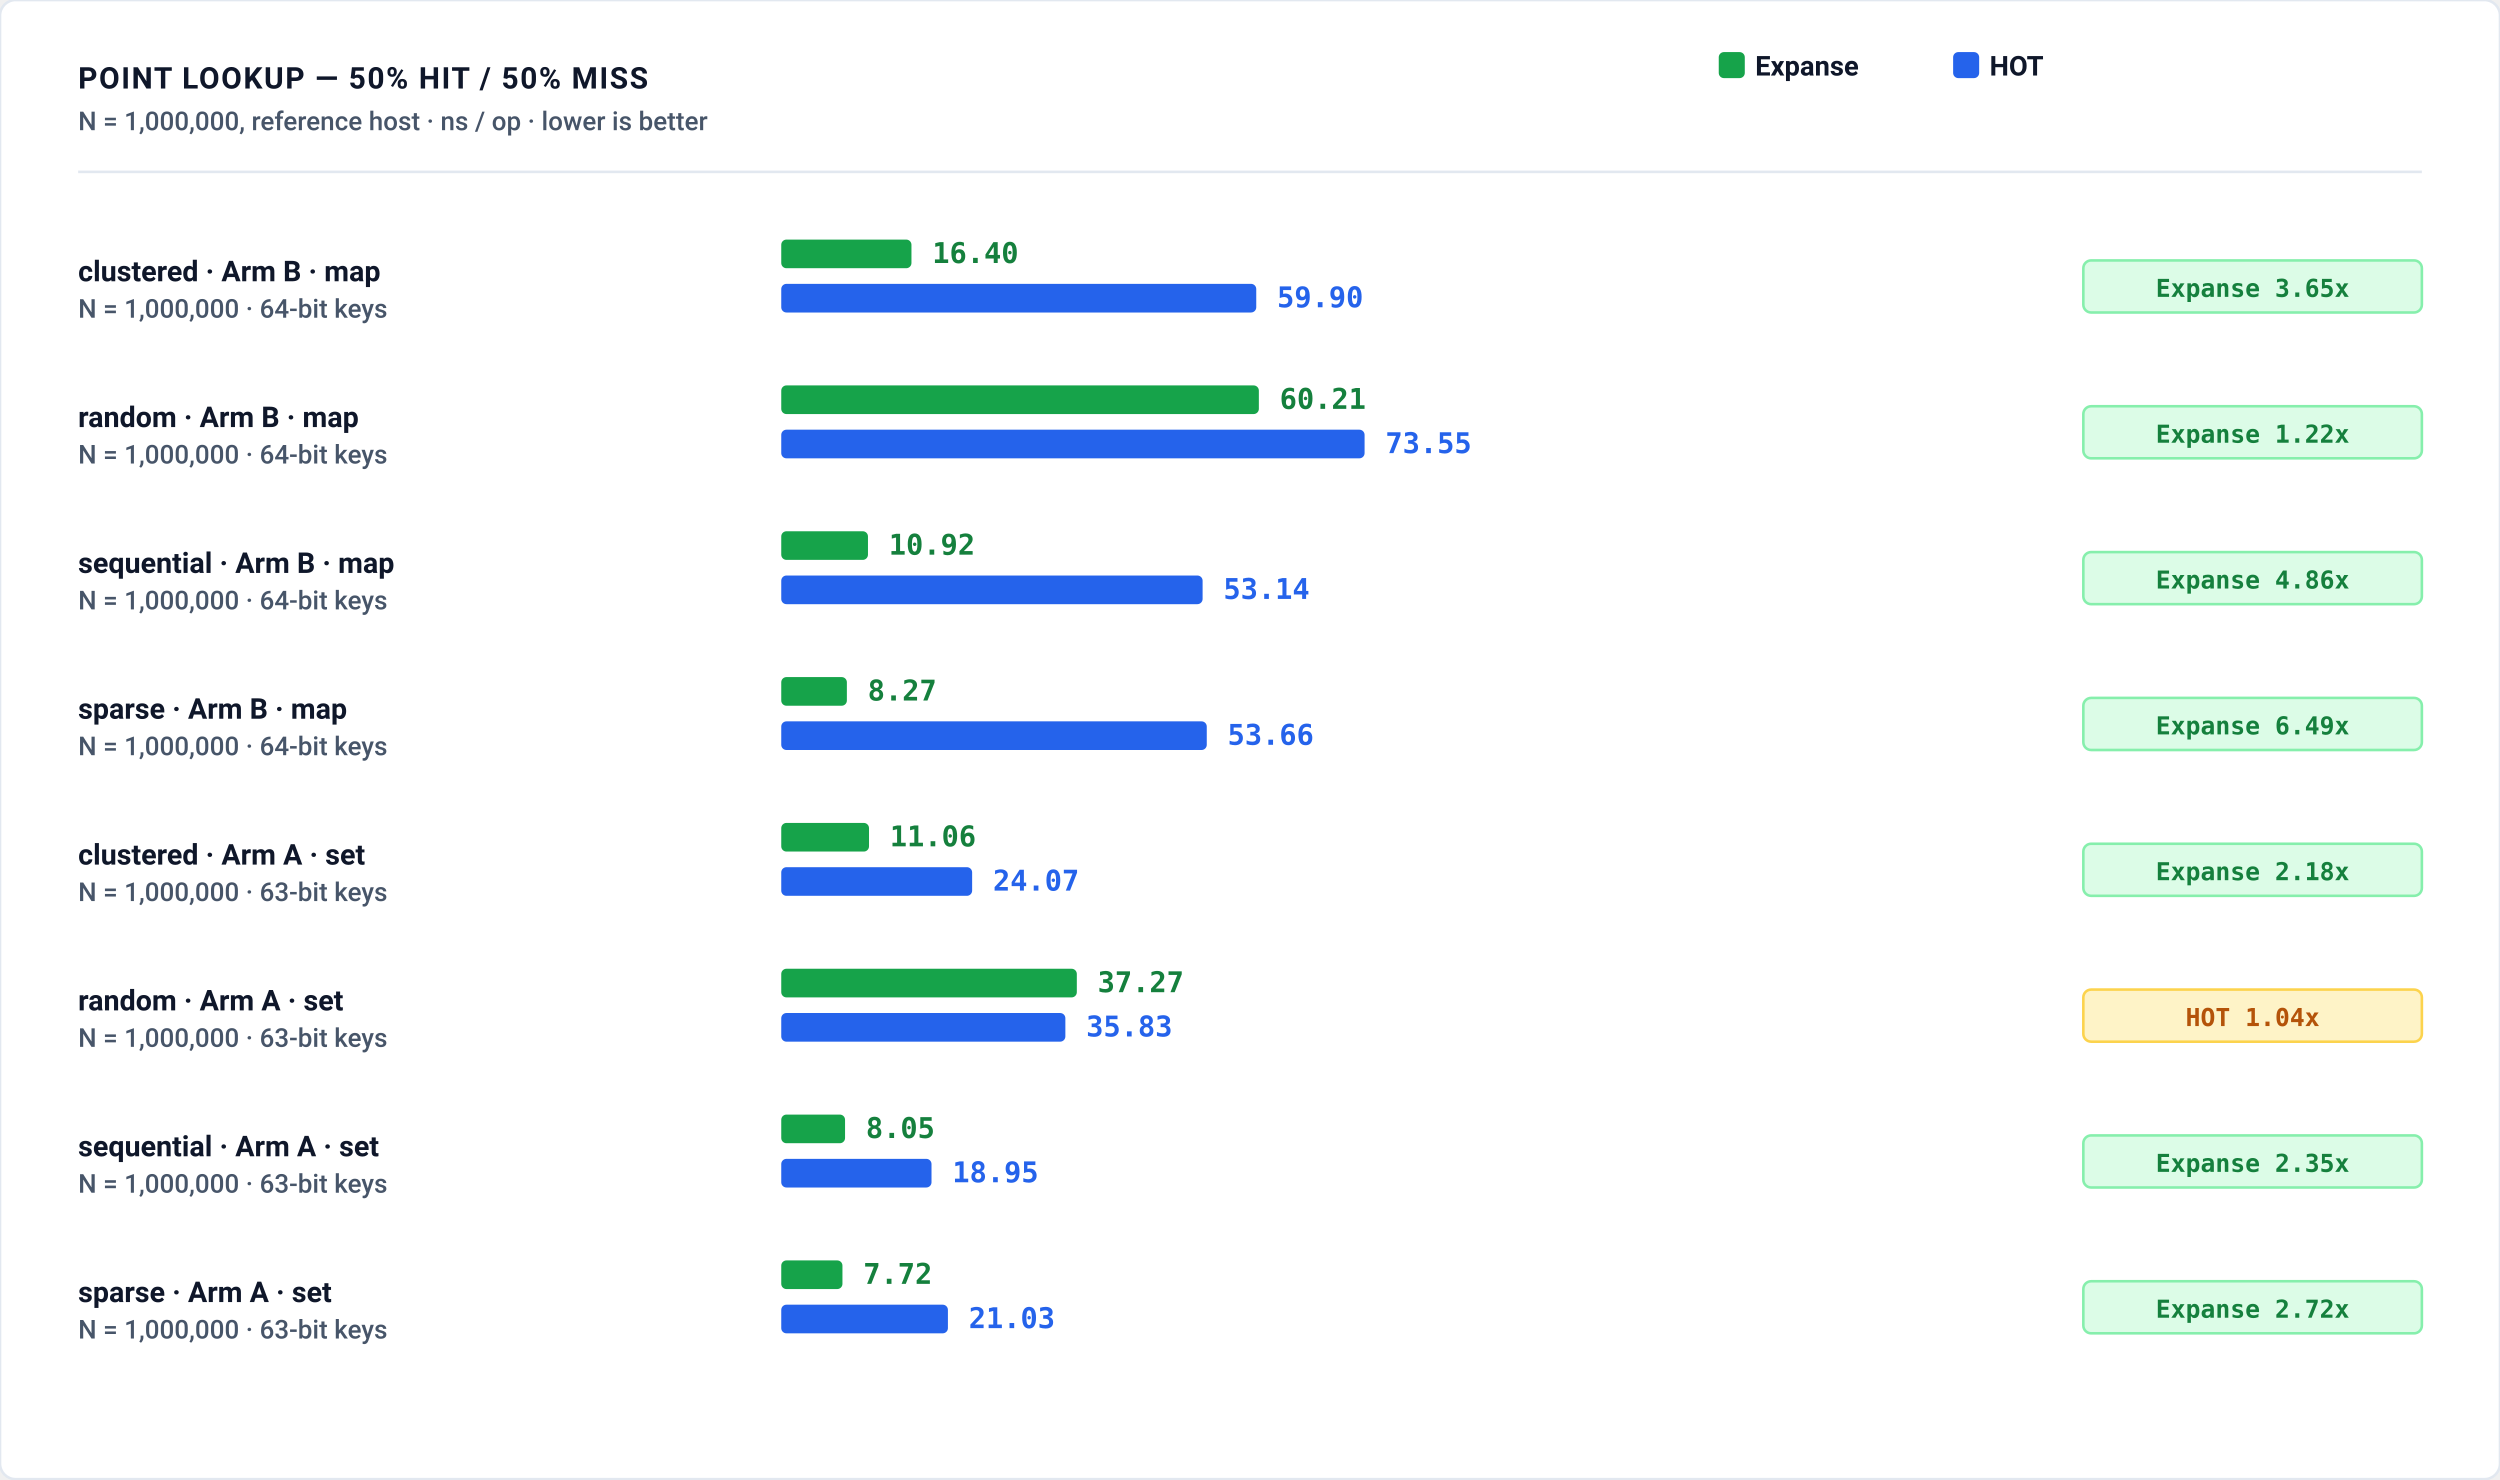
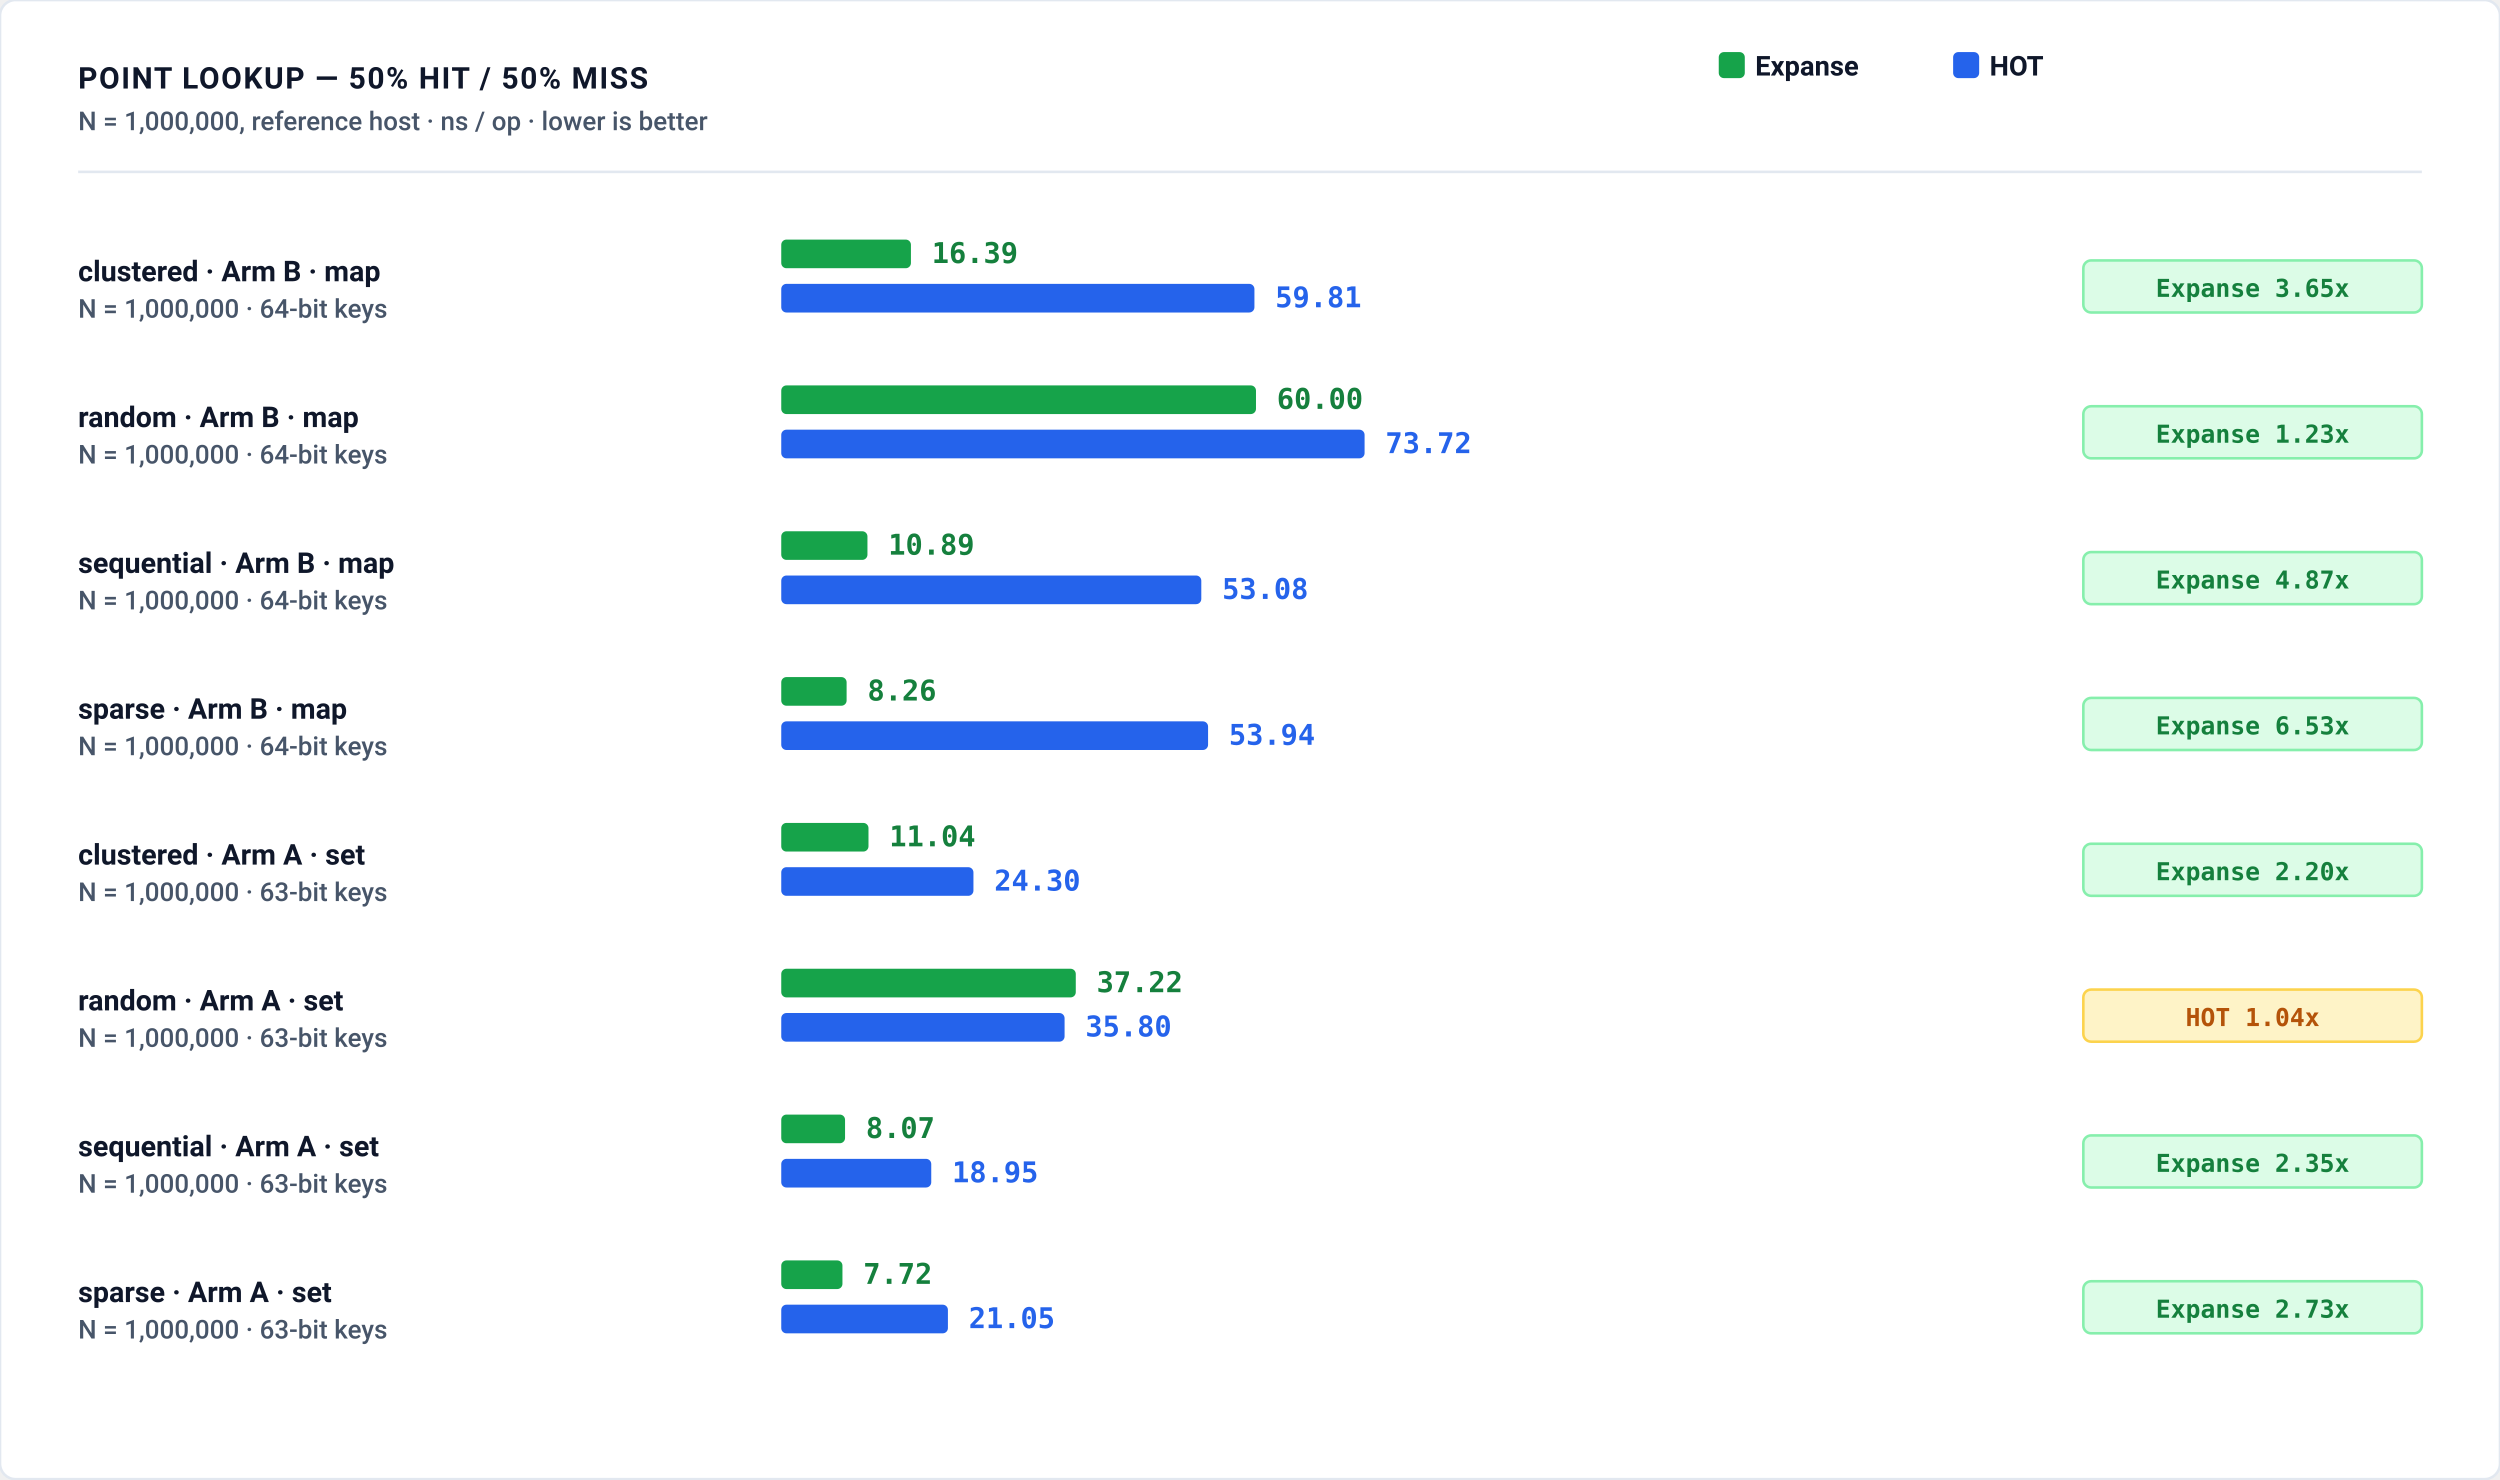
<svg xmlns="http://www.w3.org/2000/svg" role="img" viewBox="0 0 960 568" width="100%" height="100%">
  <defs>
    <style>
      .bg { fill: #ffffff; }
      .border { stroke: #e2e8f0; stroke-width: 1px; fill: none; }
      .grid { stroke: #f1f5f9; stroke-width: 1px; stroke-dasharray: 2,3; }
      .axis { stroke: #cbd5e1; stroke-width: 1.5px; }
      .divider { stroke: #e2e8f0; stroke-width: 1px; }

      .t-title { font-family: -apple-system, BlinkMacSystemFont, "Segoe UI", Roboto, Helvetica, Arial, sans-serif; font-size: 11.5px; font-weight: 700; letter-spacing: 0.6px; fill: #0f172a; text-transform: uppercase; }
      .t-sub { font-family: -apple-system, BlinkMacSystemFont, "Segoe UI", Roboto, Helvetica, Arial, sans-serif; font-size: 10px; font-weight: 500; fill: #475569; }
      .t-unit { font-family: ui-monospace, SFMono-Regular, Menlo, Monaco, Consolas, monospace; font-size: 10px; font-weight: 600; fill: #475569; }
      .t-axis-label { font-family: ui-monospace, SFMono-Regular, Menlo, Monaco, Consolas, monospace; font-size: 9.5px; font-weight: 500; fill: #64748b; }
      .t-bar-label { font-family: -apple-system, BlinkMacSystemFont, "Segoe UI", Roboto, Helvetica, Arial, sans-serif; font-size: 11px; font-weight: 700; fill: #0f172a; }
      .t-legend { font-family: -apple-system, BlinkMacSystemFont, "Segoe UI", Roboto, Helvetica, Arial, sans-serif; font-size: 10.5px; font-weight: 600; fill: #0f172a; }

      .t-val-accent { font-family: ui-monospace, SFMono-Regular, Menlo, Monaco, Consolas, monospace; font-size: 11px; font-weight: 700; fill: #15803d; }
      .t-val-blue { font-family: ui-monospace, SFMono-Regular, Menlo, Monaco, Consolas, monospace; font-size: 11px; font-weight: 600; fill: #2563eb; }
      .t-note { font-family: -apple-system, BlinkMacSystemFont, "Segoe UI", Roboto, Helvetica, Arial, sans-serif; font-size: 9.5px; font-weight: 500; fill: #64748b; }

      .b-expanse { fill: #16a34a; }
      .b-art { fill: #2563eb; }
      .b-hot { fill: #2563eb; }
      .b-btree { fill: #d97706; }
      .b-hashmap { fill: #7c3aed; }

      .badge-win { fill: #dcfce7; stroke: #86efac; stroke-width: 1px; }
      .badge-win-text { font-family: ui-monospace, SFMono-Regular, Menlo, Monaco, Consolas, monospace; font-size: 9.5px; font-weight: 700; fill: #15803d; text-anchor: middle; }
      .badge-loss { fill: #fef3c7; stroke: #fcd34d; stroke-width: 1px; }
      .badge-loss-text { font-family: ui-monospace, SFMono-Regular, Menlo, Monaco, Consolas, monospace; font-size: 9.5px; font-weight: 700; fill: #b45309; text-anchor: middle; }

      @media (prefers-color-scheme: dark) {
        .bg { fill: #0d1117; }
        .border { stroke: #30363d; }
        .grid { stroke: #21262d; }
        .axis { stroke: #484f58; }
        .divider { stroke: #21262d; }
        .t-title { fill: #f0f6fc; }
        .t-sub { fill: #94a3b8; }
        .t-unit { fill: #94a3b8; }
        .t-axis-label { fill: #94a3b8; }
        .t-bar-label { fill: #f8fafc; }
        .t-legend { fill: #f8fafc; }
        .t-val-accent { fill: #4ade80; }
        .t-val-blue { fill: #38bdf8; }
        .t-note { fill: #94a3b8; }
        .b-expanse { fill: #22c55e; }
        .b-art { fill: #3b82f6; }
        .b-hot { fill: #3b82f6; }
        .b-btree { fill: #f59e0b; }
        .b-hashmap { fill: #a855f7; }
        .badge-win { fill: #052e16; stroke: #166534; }
        .badge-win-text { fill: #4ade80; }
        .badge-loss { fill: #451a03; stroke: #92400e; }
        .badge-loss-text { fill: #fbbf24; }
      }

      :root[data-theme="dark"] .bg, [data-theme="dark"] .bg { fill: #0d1117; }
      :root[data-theme="dark"] .border, [data-theme="dark"] .border { stroke: #30363d; }
      :root[data-theme="dark"] .grid, [data-theme="dark"] .grid { stroke: #21262d; }
      :root[data-theme="dark"] .axis, [data-theme="dark"] .axis { stroke: #484f58; }
      :root[data-theme="dark"] .divider, [data-theme="dark"] .divider { stroke: #21262d; }
      :root[data-theme="dark"] .t-title, [data-theme="dark"] .t-title { fill: #f0f6fc; }
      :root[data-theme="dark"] .t-sub, [data-theme="dark"] .t-sub { fill: #94a3b8; }
      :root[data-theme="dark"] .t-unit, [data-theme="dark"] .t-unit { fill: #94a3b8; }
      :root[data-theme="dark"] .t-axis-label, [data-theme="dark"] .t-axis-label { fill: #94a3b8; }
      :root[data-theme="dark"] .t-bar-label, [data-theme="dark"] .t-bar-label { fill: #f8fafc; }
      :root[data-theme="dark"] .t-legend, [data-theme="dark"] .t-legend { fill: #f8fafc; }
      :root[data-theme="dark"] .t-val-accent, [data-theme="dark"] .t-val-accent { fill: #4ade80; }
      :root[data-theme="dark"] .t-val-blue, [data-theme="dark"] .t-val-blue { fill: #38bdf8; }
      :root[data-theme="dark"] .t-note, [data-theme="dark"] .t-note { fill: #94a3b8; }
      :root[data-theme="dark"] .b-expanse, [data-theme="dark"] .b-expanse { fill: #22c55e; }
      :root[data-theme="dark"] .b-art, [data-theme="dark"] .b-art { fill: #3b82f6; }
      :root[data-theme="dark"] .b-hot, [data-theme="dark"] .b-hot { fill: #3b82f6; }
      :root[data-theme="dark"] .b-btree, [data-theme="dark"] .b-btree { fill: #f59e0b; }
      :root[data-theme="dark"] .b-hashmap, [data-theme="dark"] .b-hashmap { fill: #a855f7; }
      :root[data-theme="dark"] .badge-win, [data-theme="dark"] .badge-win { fill: #052e16; stroke: #166534; }
      :root[data-theme="dark"] .badge-win-text, [data-theme="dark"] .badge-win-text { fill: #4ade80; }
      :root[data-theme="dark"] .badge-loss, [data-theme="dark"] .badge-loss { fill: #451a03; stroke: #92400e; }
      :root[data-theme="dark"] .badge-loss-text, [data-theme="dark"] .badge-loss-text { fill: #fbbf24; }
    </style>
  </defs>
  <rect width="100%" height="100%" class="bg" rx="6" />
  <rect width="100%" height="100%" class="border" rx="6" />
  <text x="30" y="34" class="t-title">POINT LOOKUP — 50% HIT / 50% MISS</text>
  <text x="30" y="50" class="t-sub">N = 1,000,000, reference host · ns / op · lower is better</text>
  <g transform="translate(660, 20)">
    <rect x="0" y="0" width="10" height="10" rx="2" class="b-expanse" />
    <text x="14" y="9" class="t-legend">Expanse</text>
    <rect x="90" y="0" width="10" height="10" rx="2" class="b-hot" />
    <text x="104" y="9" class="t-legend">HOT</text>
  </g>
  <line x1="30" y1="66" x2="930" y2="66" class="divider" />
  <text x="30" y="108" class="t-bar-label">clustered · Arm B · map</text>
  <text x="30" y="122" class="t-sub">N = 1,000,000 · 64-bit keys</text>
-   <rect x="300" y="92" width="50.0" height="11" rx="2" class="b-expanse" />
-   <text x="358.0" y="101" class="t-val-accent">16.40</text>
-   <rect x="300" y="109" width="182.4" height="11" rx="2" class="b-hot" />
-   <text x="490.4" y="118" class="t-val-blue">59.90</text>
+   <rect x="300" y="92" width="49.8" height="11" rx="2" class="b-expanse" />
+   <text x="357.8" y="101" class="t-val-accent">16.39</text>
+   <rect x="300" y="109" width="181.7" height="11" rx="2" class="b-hot" />
+   <text x="489.7" y="118" class="t-val-blue">59.81</text>
  <rect x="800" y="100" width="130" height="20" rx="3" class="badge-win" />
  <text x="865" y="114" class="badge-win-text">Expanse 3.65x</text>
  <text x="30" y="164" class="t-bar-label">random · Arm B · map</text>
  <text x="30" y="178" class="t-sub">N = 1,000,000 · 64-bit keys</text>
-   <rect x="300" y="148" width="183.4" height="11" rx="2" class="b-expanse" />
-   <text x="491.4" y="157" class="t-val-accent">60.21</text>
+   <rect x="300" y="148" width="182.3" height="11" rx="2" class="b-expanse" />
+   <text x="490.3" y="157" class="t-val-accent">60.00</text>
  <rect x="300" y="165" width="224.0" height="11" rx="2" class="b-hot" />
-   <text x="532.0" y="174" class="t-val-blue">73.55</text>
+   <text x="532.0" y="174" class="t-val-blue">73.72</text>
  <rect x="800" y="156" width="130" height="20" rx="3" class="badge-win" />
-   <text x="865" y="170" class="badge-win-text">Expanse 1.22x</text>
+   <text x="865" y="170" class="badge-win-text">Expanse 1.23x</text>
  <text x="30" y="220" class="t-bar-label">sequential · Arm B · map</text>
  <text x="30" y="234" class="t-sub">N = 1,000,000 · 64-bit keys</text>
-   <rect x="300" y="204" width="33.3" height="11" rx="2" class="b-expanse" />
-   <text x="341.3" y="213" class="t-val-accent">10.92</text>
-   <rect x="300" y="221" width="161.8" height="11" rx="2" class="b-hot" />
-   <text x="469.8" y="230" class="t-val-blue">53.14</text>
+   <rect x="300" y="204" width="33.1" height="11" rx="2" class="b-expanse" />
+   <text x="341.1" y="213" class="t-val-accent">10.89</text>
+   <rect x="300" y="221" width="161.3" height="11" rx="2" class="b-hot" />
+   <text x="469.3" y="230" class="t-val-blue">53.08</text>
  <rect x="800" y="212" width="130" height="20" rx="3" class="badge-win" />
-   <text x="865" y="226" class="badge-win-text">Expanse 4.86x</text>
+   <text x="865" y="226" class="badge-win-text">Expanse 4.87x</text>
  <text x="30" y="276" class="t-bar-label">sparse · Arm B · map</text>
  <text x="30" y="290" class="t-sub">N = 1,000,000 · 64-bit keys</text>
-   <rect x="300" y="260" width="25.2" height="11" rx="2" class="b-expanse" />
-   <text x="333.2" y="269" class="t-val-accent">8.27</text>
-   <rect x="300" y="277" width="163.4" height="11" rx="2" class="b-hot" />
-   <text x="471.4" y="286" class="t-val-blue">53.66</text>
+   <rect x="300" y="260" width="25.1" height="11" rx="2" class="b-expanse" />
+   <text x="333.1" y="269" class="t-val-accent">8.26</text>
+   <rect x="300" y="277" width="163.9" height="11" rx="2" class="b-hot" />
+   <text x="471.9" y="286" class="t-val-blue">53.94</text>
  <rect x="800" y="268" width="130" height="20" rx="3" class="badge-win" />
-   <text x="865" y="282" class="badge-win-text">Expanse 6.49x</text>
+   <text x="865" y="282" class="badge-win-text">Expanse 6.53x</text>
  <text x="30" y="332" class="t-bar-label">clustered · Arm A · set</text>
  <text x="30" y="346" class="t-sub">N = 1,000,000 · 63-bit keys</text>
-   <rect x="300" y="316" width="33.7" height="11" rx="2" class="b-expanse" />
-   <text x="341.7" y="325" class="t-val-accent">11.06</text>
-   <rect x="300" y="333" width="73.3" height="11" rx="2" class="b-hot" />
-   <text x="381.3" y="342" class="t-val-blue">24.07</text>
+   <rect x="300" y="316" width="33.5" height="11" rx="2" class="b-expanse" />
+   <text x="341.5" y="325" class="t-val-accent">11.04</text>
+   <rect x="300" y="333" width="73.8" height="11" rx="2" class="b-hot" />
+   <text x="381.8" y="342" class="t-val-blue">24.30</text>
  <rect x="800" y="324" width="130" height="20" rx="3" class="badge-win" />
-   <text x="865" y="338" class="badge-win-text">Expanse 2.18x</text>
+   <text x="865" y="338" class="badge-win-text">Expanse 2.20x</text>
  <text x="30" y="388" class="t-bar-label">random · Arm A · set</text>
  <text x="30" y="402" class="t-sub">N = 1,000,000 · 63-bit keys</text>
-   <rect x="300" y="372" width="113.5" height="11" rx="2" class="b-expanse" />
-   <text x="421.5" y="381" class="t-val-accent">37.27</text>
-   <rect x="300" y="389" width="109.1" height="11" rx="2" class="b-hot" />
-   <text x="417.1" y="398" class="t-val-blue">35.83</text>
+   <rect x="300" y="372" width="113.1" height="11" rx="2" class="b-expanse" />
+   <text x="421.1" y="381" class="t-val-accent">37.22</text>
+   <rect x="300" y="389" width="108.8" height="11" rx="2" class="b-hot" />
+   <text x="416.8" y="398" class="t-val-blue">35.80</text>
  <rect x="800" y="380" width="130" height="20" rx="3" class="badge-loss" />
  <text x="865" y="394" class="badge-loss-text">HOT 1.04x</text>
  <text x="30" y="444" class="t-bar-label">sequential · Arm A · set</text>
  <text x="30" y="458" class="t-sub">N = 1,000,000 · 63-bit keys</text>
  <rect x="300" y="428" width="24.5" height="11" rx="2" class="b-expanse" />
-   <text x="332.5" y="437" class="t-val-accent">8.05</text>
-   <rect x="300" y="445" width="57.7" height="11" rx="2" class="b-hot" />
-   <text x="365.7" y="454" class="t-val-blue">18.95</text>
+   <text x="332.5" y="437" class="t-val-accent">8.07</text>
+   <rect x="300" y="445" width="57.6" height="11" rx="2" class="b-hot" />
+   <text x="365.6" y="454" class="t-val-blue">18.95</text>
  <rect x="800" y="436" width="130" height="20" rx="3" class="badge-win" />
  <text x="865" y="450" class="badge-win-text">Expanse 2.35x</text>
  <text x="30" y="500" class="t-bar-label">sparse · Arm A · set</text>
  <text x="30" y="514" class="t-sub">N = 1,000,000 · 63-bit keys</text>
  <rect x="300" y="484" width="23.5" height="11" rx="2" class="b-expanse" />
  <text x="331.5" y="493" class="t-val-accent">7.72</text>
  <rect x="300" y="501" width="64.0" height="11" rx="2" class="b-hot" />
-   <text x="372.0" y="510" class="t-val-blue">21.03</text>
+   <text x="372.0" y="510" class="t-val-blue">21.05</text>
  <rect x="800" y="492" width="130" height="20" rx="3" class="badge-win" />
-   <text x="865" y="506" class="badge-win-text">Expanse 2.72x</text>
+   <text x="865" y="506" class="badge-win-text">Expanse 2.73x</text>
</svg>
